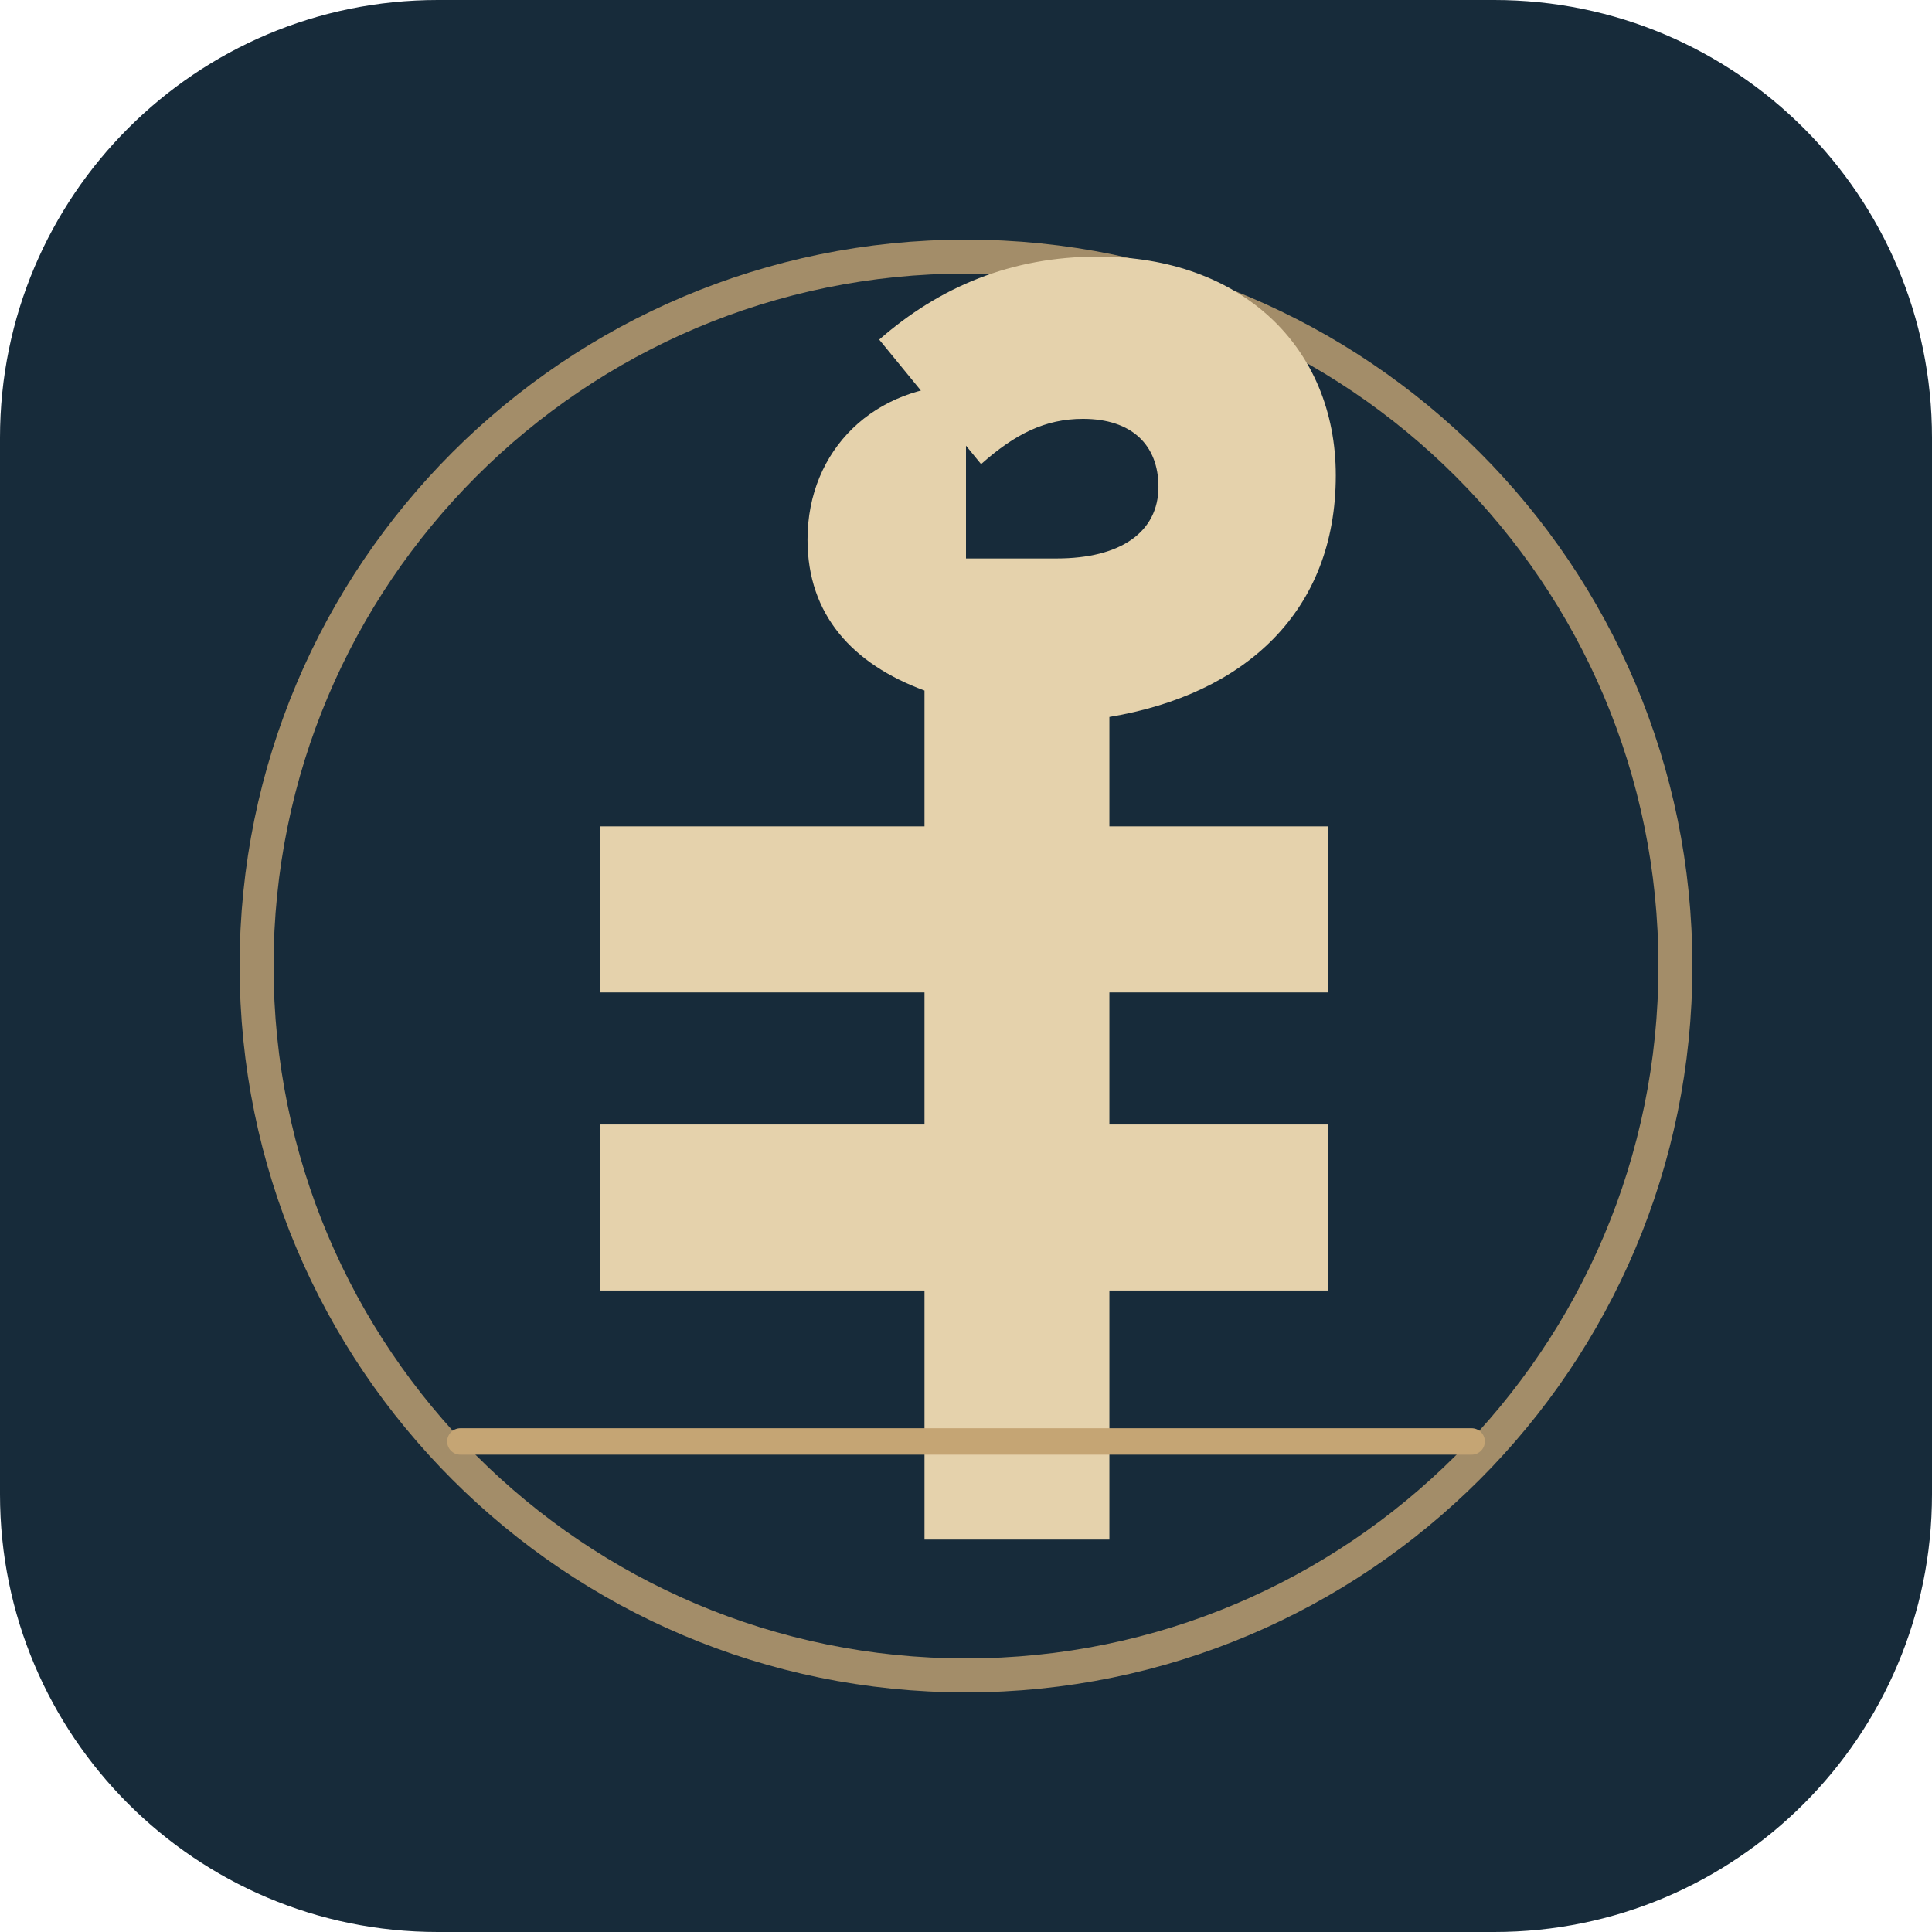
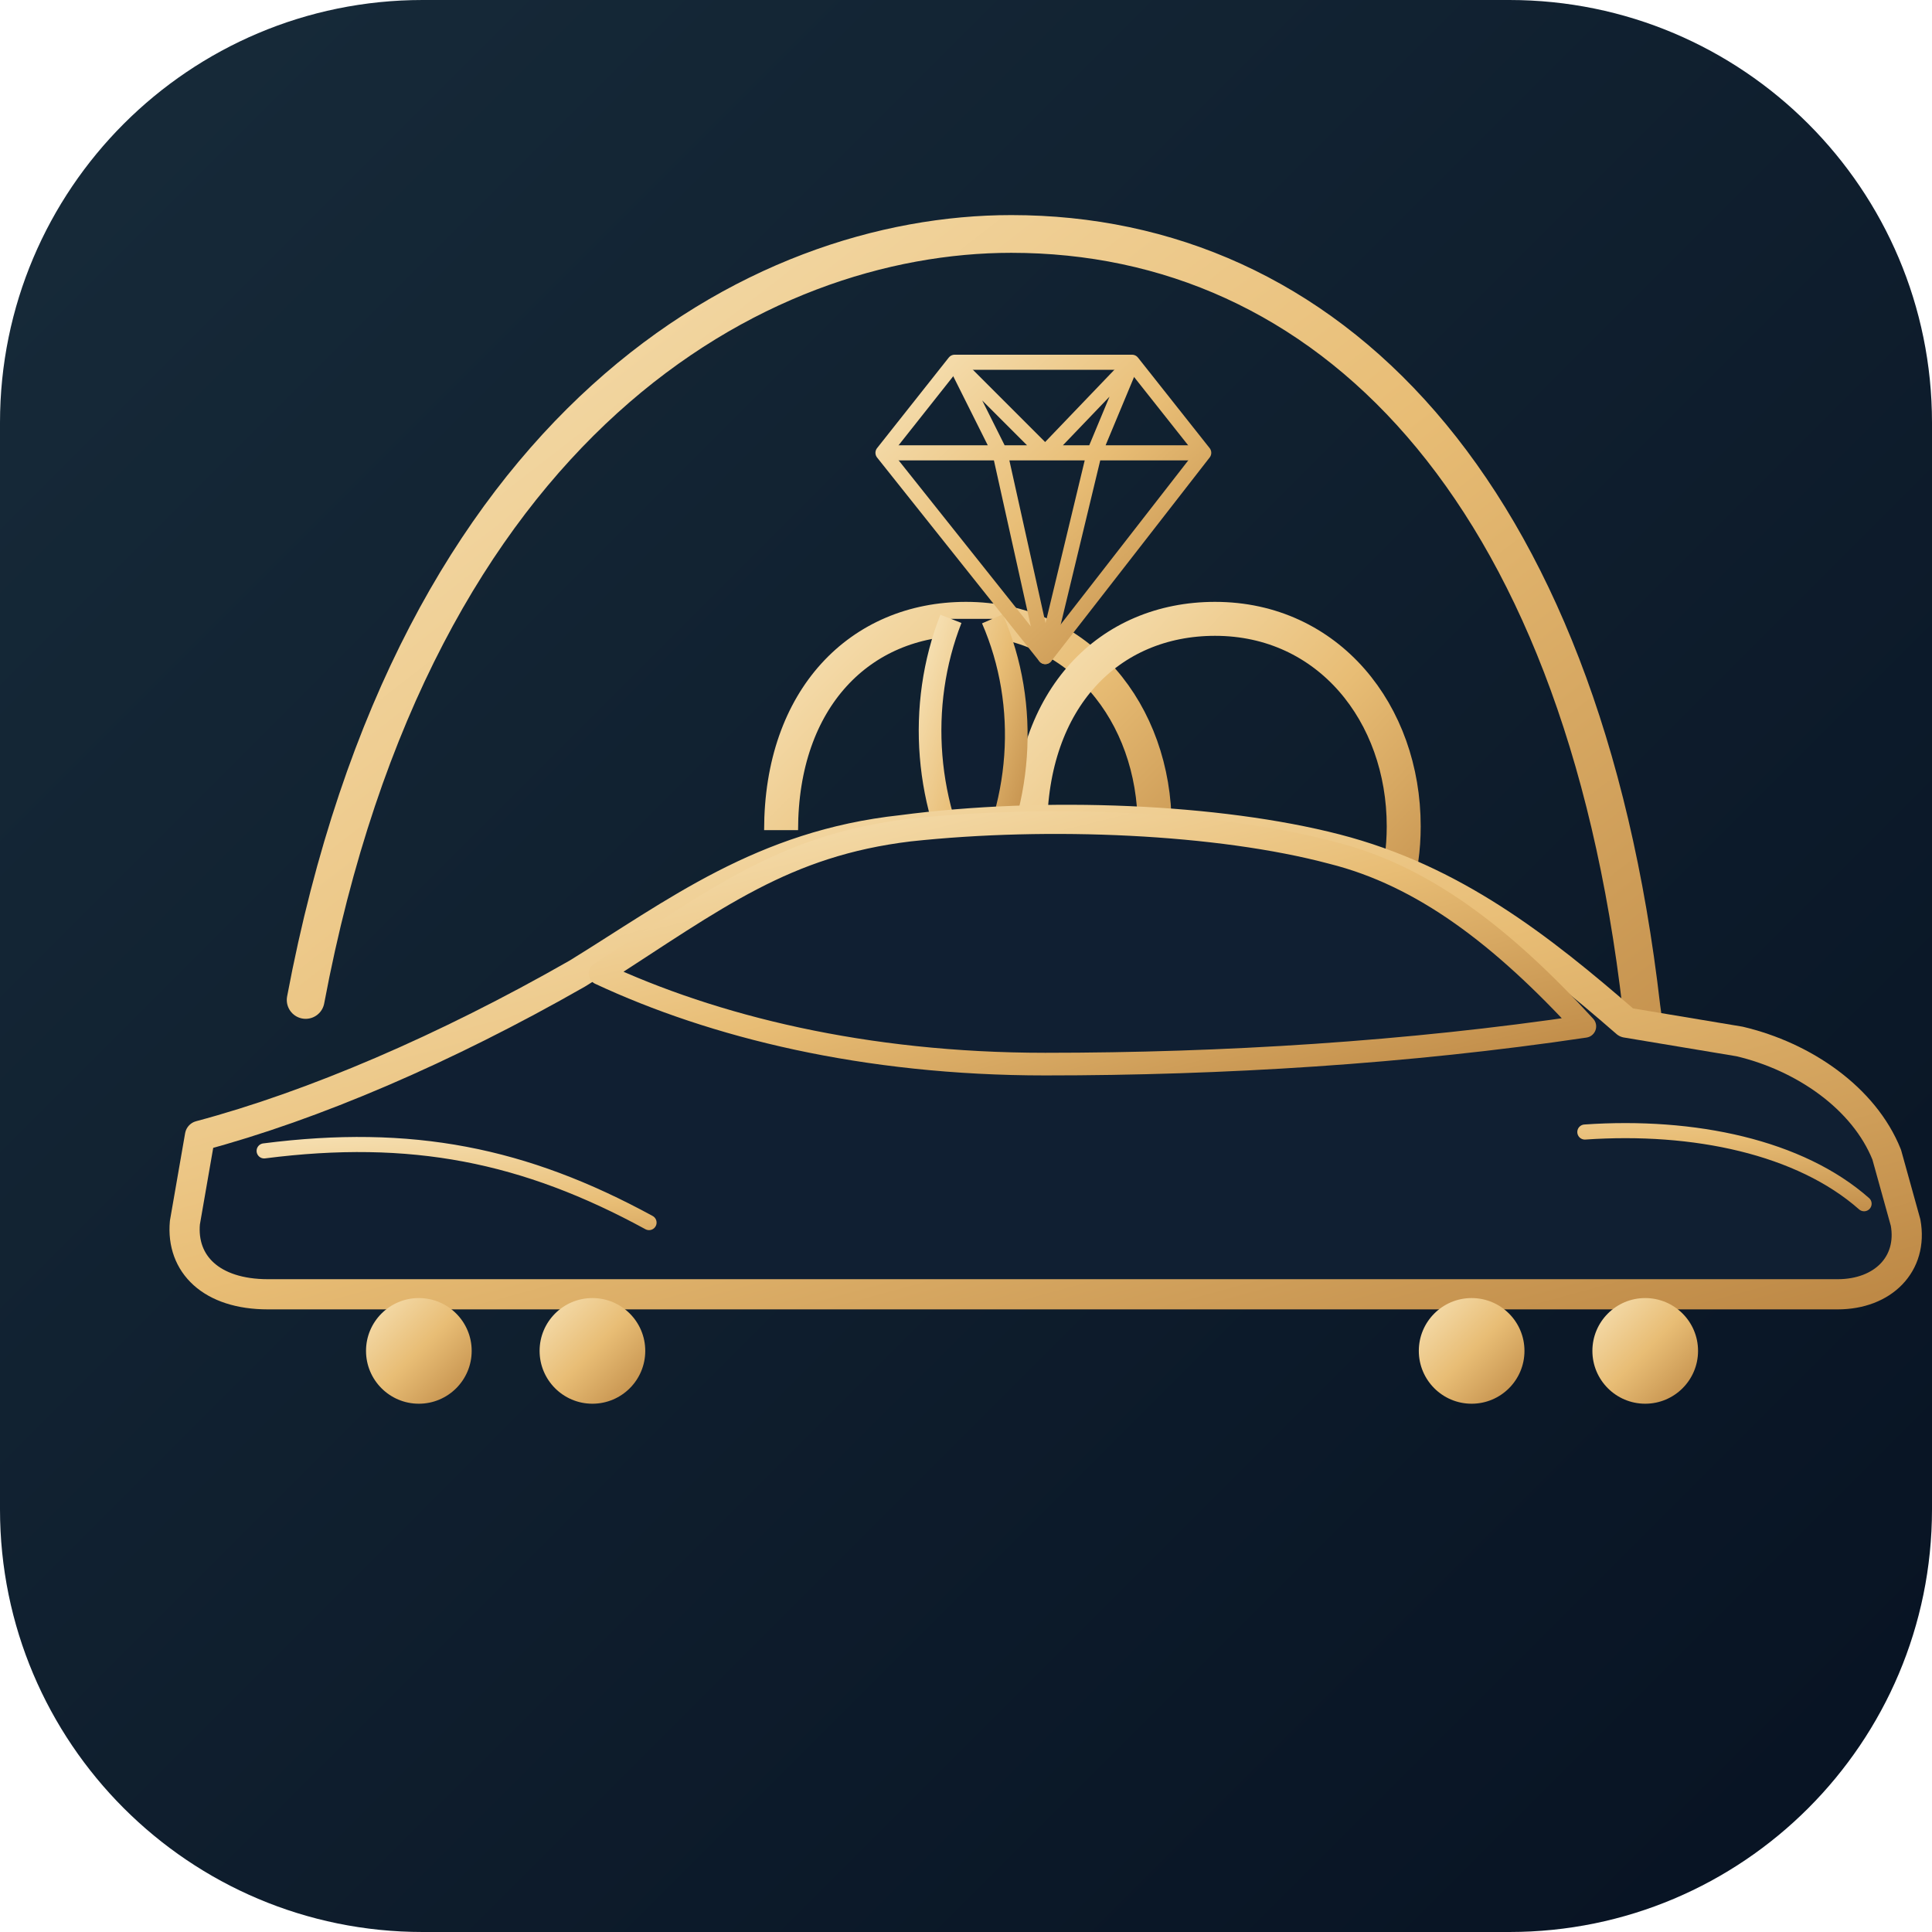
- <svg xmlns="http://www.w3.org/2000/svg" viewBox="0 0 512 512">
-   <rect width="512" height="512" rx="116" fill="#172b3a" />
-   <circle cx="256" cy="256" r="188" fill="none" stroke="#c5a574" stroke-width="9" opacity=".8" />
-   <path d="M256 102c-24 0-42 17-42 41 0 20 12 33 31 40v36h-86v44h86v35h-86v44h86v66h49v-66h58v-44h-58v-35h58v-44h-58v-29c36-6 60-28 60-64 0-34-25-58-63-58-23 0-42 8-58 22l27 33c9-8 17-12 27-12 13 0 20 7 20 18 0 12-10 19-27 19h-24v0z" fill="#e5d2ac" />
-   <path d="M122 382h268" stroke="#c5a574" stroke-width="7" stroke-linecap="round" />
+ <svg xmlns="http://www.w3.org/2000/svg" viewBox="0 0 512 512" role="img" aria-labelledby="title">
+   <defs>
+     <linearGradient id="bg" x1="0" y1="0" x2="1" y2="1">
+       <stop stop-color="#172b3a" />
+       <stop offset="1" stop-color="#071222" />
+     </linearGradient>
+     <linearGradient id="g" x1="0" y1="0" x2="1" y2="1">
+       <stop stop-color="#f7e2b6" />
+       <stop offset=".5" stop-color="#e8bd75" />
+       <stop offset="1" stop-color="#bd8845" />
+     </linearGradient>
+   </defs>
+   <rect width="512" height="512" rx="112" fill="url(#bg)" />
+   <path d="M81 265 C110 111 201 62 268 62 C351 62 419 128 435 267 C439 294 438 315 433 337" fill="none" stroke="url(#g)" stroke-width="10" stroke-linecap="round" />
+   <g fill="none" stroke="url(#g)" stroke-width="9">
+     <path d="M207 220 C207 185 228 164 256 164 C286 164 306 189 306 219 C306 238 298 253 286 263" />
+     <path d="M273 220 C273 185 294 164 322 164 C352 164 372 189 372 219 C372 243 359 261 339 269" />
+   </g>
+   <path d="M252 164 C243 187 245 214 258 236 C271 214 273 187 263 164" fill="#101f32" stroke="url(#g)" stroke-width="6" />
+   <g stroke="url(#g)" stroke-width="4" stroke-linejoin="round" fill="none">
+     <path d="M234 120 L253 96 L300 96 L319 120 L277 174 Z" />
+     <path d="M234 120 H319 M253 96 L265 120 L277 174 L290 120 L300 96 M253 96 L277 120 L300 96" />
+   </g>
+   <path d="M53 301 C83 293 118 278 153 258 C179 242 202 224 239 220 C277 215 323 217 354 225 C385 233 408 251 431 271 L461 276 C478 280 494 291 500 306 L505 324 C507 335 499 343 487 343 H71 C56 343 48 335 49 324 Z" fill="#101f32" stroke="url(#g)" stroke-width="8" stroke-linejoin="round" />
+   <path d="M159 258 C190 238 208 224 241 220 C278 216 323 218 353 226 C377 232 398 248 420 272 C373 279 324 282 277 282 C229 282 189 272 159 258 Z" fill="#101f32" stroke="url(#g)" stroke-width="6" stroke-linejoin="round" />
+   <path d="M70 305 C109 300 139 306 172 324 M420 300 C449 298 477 304 494 319" fill="none" stroke="url(#g)" stroke-width="4" stroke-linecap="round" />
+   <g fill="url(#g)">
+     <circle cx="111" cy="358" r="14" />
+     <circle cx="157" cy="358" r="14" />
+     <circle cx="390" cy="358" r="14" />
+     <circle cx="436" cy="358" r="14" />
+   </g>
</svg>
